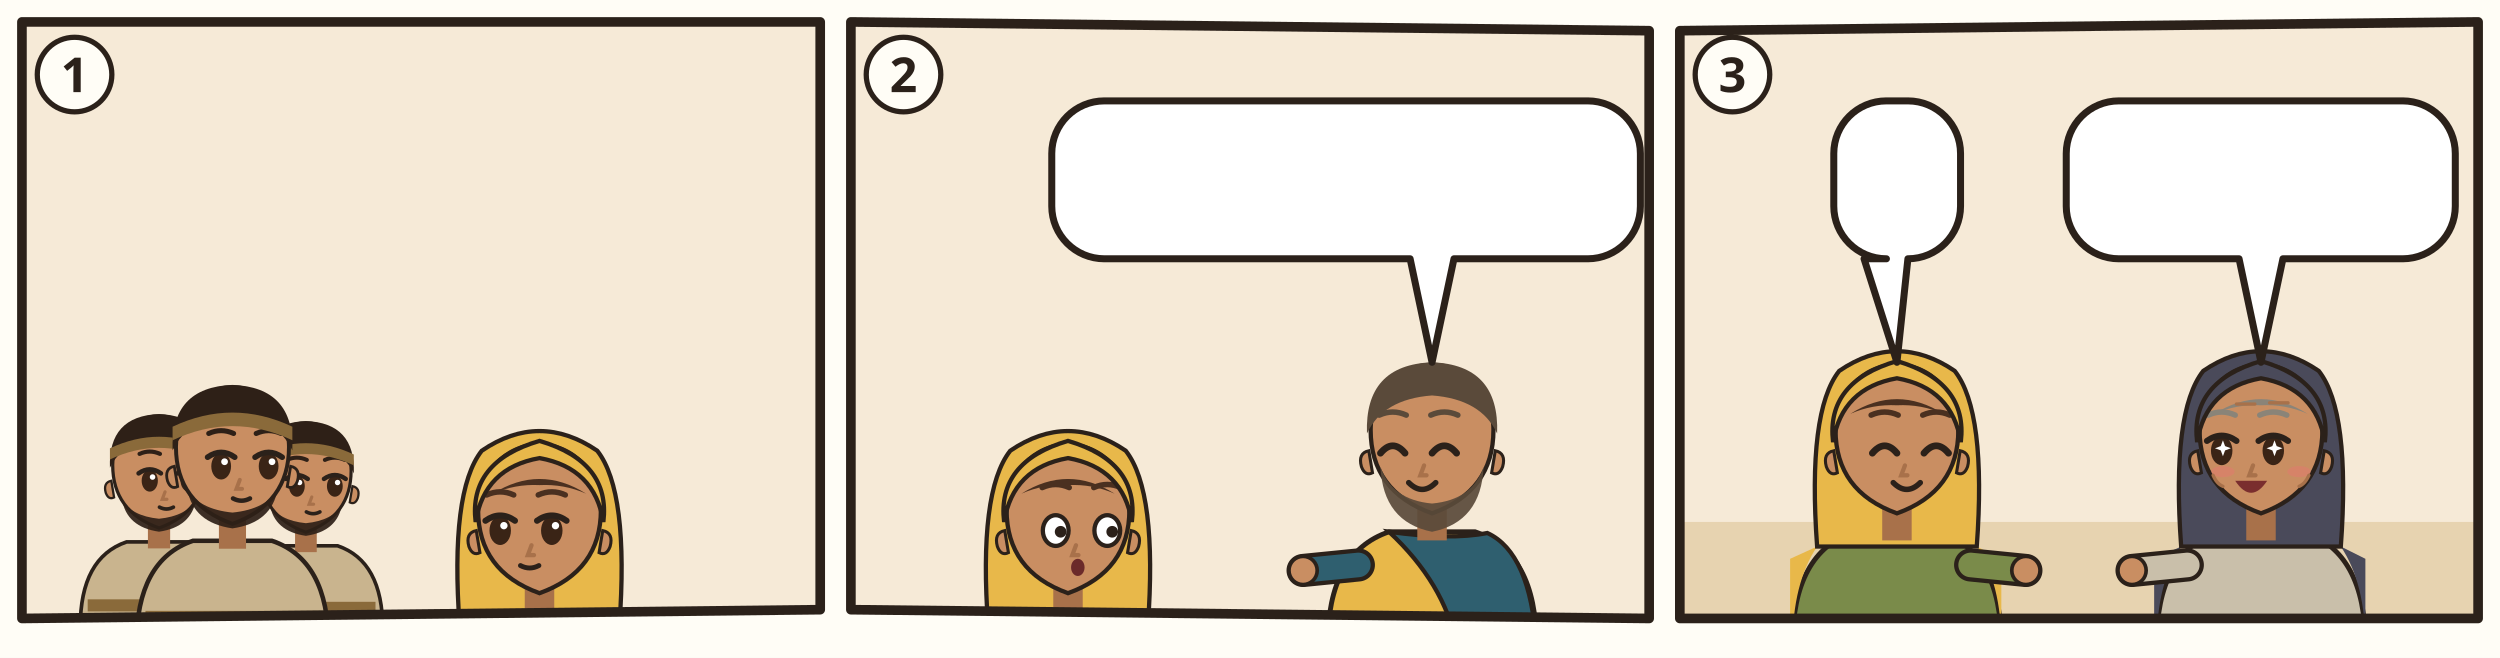
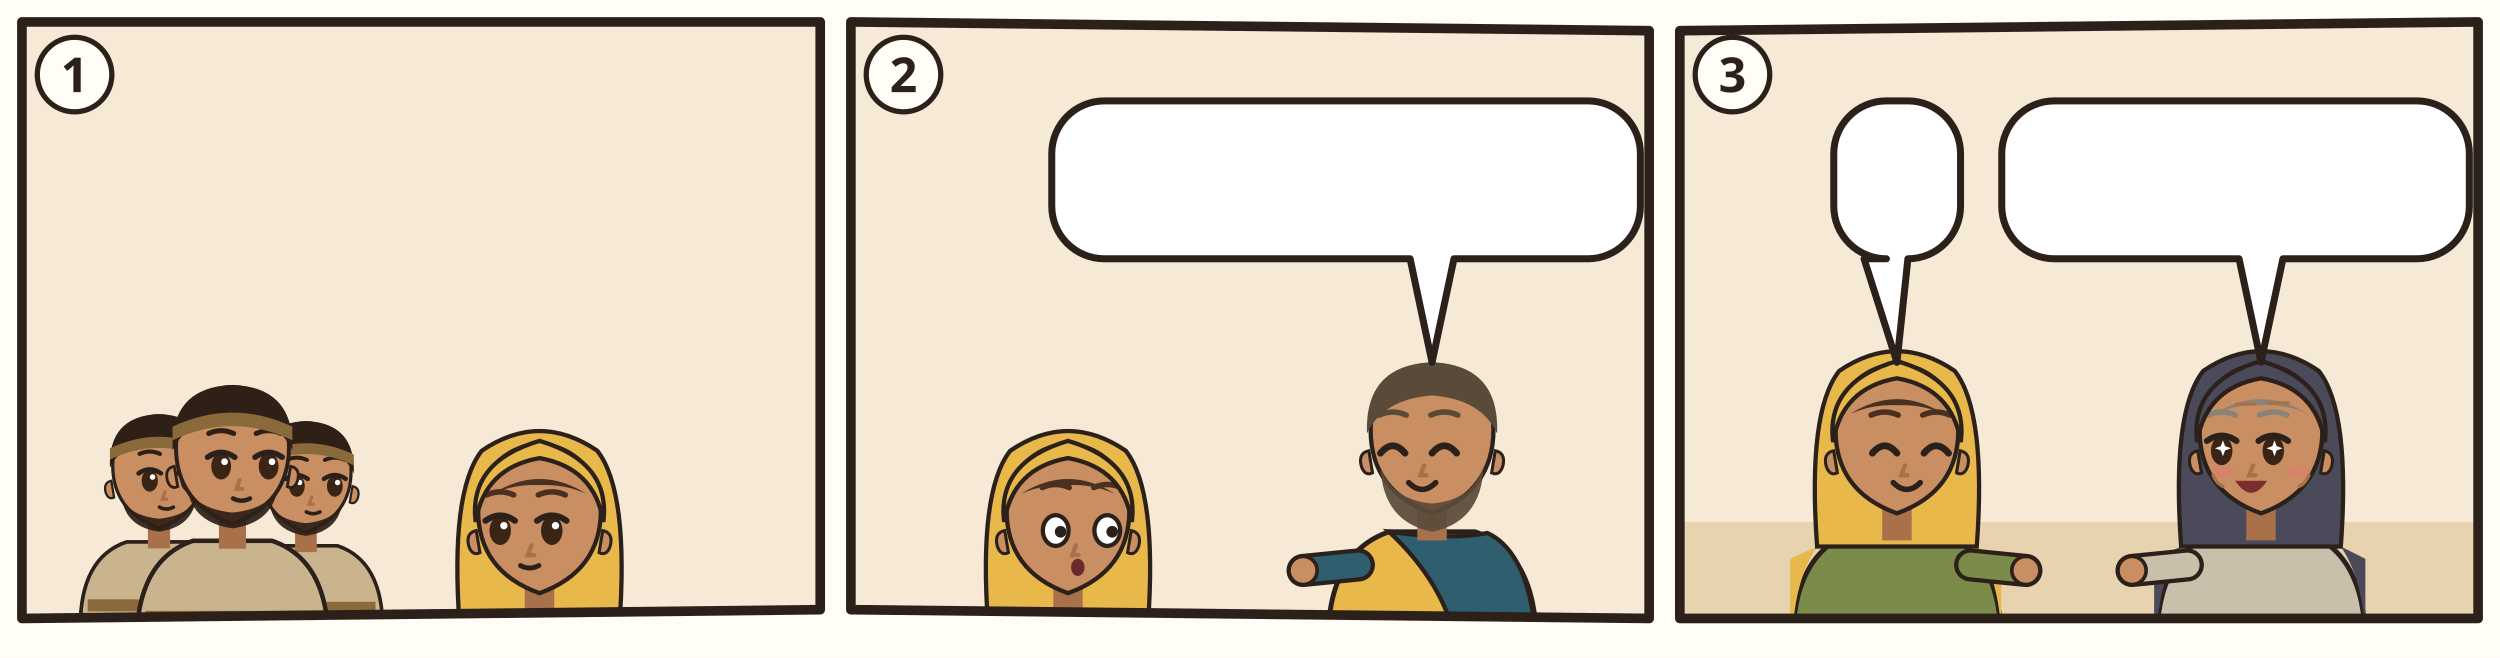
<svg xmlns="http://www.w3.org/2000/svg" viewBox="0 0 380 100">
  <rect width="380" height="100" fill="#FFFDF6" />
  <g transform="translate(2 2) scale(0.6667)">
    <clipPath id="an-cp-rut-002-1">
      <polygon points="2,2 184,2 184,136 2,138" />
    </clipPath>
    <g clip-path="url(#an-cp-rut-002-1)">
      <polygon points="2,2 184,2 184,136 2,138" fill="#F6EAD7" />
      <use href="#an-feld" x="0" y="70" width="186" height="70" />
      <g transform="translate(33.256 104.072) scale(1.05616)">
        <path d="M-17 34Q-17 19-7 15.6L7 15.6Q17 19 17 34z" fill="#C9B48E" stroke="#2B211A" stroke-width=".8" />
        <path d="M-15.4 28h30.8v2.6h-30.8z" fill="#8A6A3A" />
        <path d="M-2.4 11h4.8v6h-4.8z" fill="#A8714A" />
        <path d="M-10 -1Q-10 9 0 12.6Q10 9 10 -1A10 10.6 0 0 0 -10 -1z" fill="#C98E62" stroke="#2B211A" stroke-width=".7" />
        <path d="M10.3 2.4q1.8.4 1.2 2.6-.6 1.6-1.8 1z M-10.3 2.4q-1.8.4-1.2 2.6.6 1.6 1.8 1z" fill="#C98E62" stroke="#2B211A" stroke-width=".5" />
        <path d="M-8 6.4Q-7 12.4 0 13.4Q7 12.4 8 6.4Q6 10 0 10.6Q-6 10-8 6.4z" fill="#2E2017" opacity=".92" />
        <ellipse cx="-2.0" cy="2.4" rx="1.75" ry="2.35" fill="#3A2416" />
        <path d="M-4.4 0.8Q-2.0 -0.9 0.4 0.8" fill="none" stroke="#2B211A" stroke-width="1" stroke-linecap="round" />
        <circle cx="-1.4" cy="1.6" r=".6" fill="#FFF" />
        <ellipse cx="6.4" cy="2.4" rx="1.75" ry="2.35" fill="#3A2416" />
        <path d="M4.0 0.8Q6.4 -0.9 8.8 0.8" fill="none" stroke="#2B211A" stroke-width="1" stroke-linecap="round" />
        <circle cx="7.0" cy="1.6" r=".6" fill="#FFF" />
        <path d="M-4.2 -3.4Q-2.0 -4.4 0.2 -3.4M4.2 -3.4Q6.4 -4.4 8.6 -3.4" fill="none" stroke="#2E2017" stroke-width=".9" stroke-linecap="round" />
        <path d="M1.3 4.8l-.6 1.6h1" fill="none" stroke="#A8714A" stroke-width=".7" stroke-linecap="round" />
        <path d="M0.1 8.1Q1.6 8.9 3.1 8.1" fill="none" stroke="#2B211A" stroke-width=".8" stroke-linecap="round" />
        <path d="M-10.6-.4Q-11-11.6 0-12Q11-11.6 10.6-.4Q8-6 0-6.6Q-8-6-10.6-.4z" fill="#2E2017" />
        <path d="M-10.6-4.6Q0-9.6 10.6-4.6v2.4Q0-7.2-10.6-2.2z" fill="#8A6A3A" />
      </g>
      <g transform="translate(66.744 105.36) scale(1.0304)">
        <path d="M-17 34Q-17 19-7 15.6L7 15.6Q17 19 17 34z" fill="#C9B48E" stroke="#2B211A" stroke-width=".8" />
        <path d="M-15.4 28h30.8v2.6h-30.8z" fill="#8A6A3A" />
        <path d="M-2.4 11h4.8v6h-4.8z" fill="#A8714A" />
        <path d="M-10 -1Q-10 9 0 12.6Q10 9 10 -1A10 10.6 0 0 0 -10 -1z" fill="#C98E62" stroke="#2B211A" stroke-width=".7" />
        <path d="M10.3 2.4q1.8.4 1.2 2.6-.6 1.6-1.8 1z M-10.3 2.4q-1.8.4-1.2 2.6.6 1.6 1.8 1z" fill="#C98E62" stroke="#2B211A" stroke-width=".5" />
        <path d="M-8 6.4Q-7 12.4 0 13.4Q7 12.4 8 6.4Q6 10 0 10.6Q-6 10-8 6.4z" fill="#2E2017" opacity=".92" />
        <ellipse cx="-2.0" cy="2.4" rx="1.75" ry="2.35" fill="#3A2416" />
        <path d="M-4.4 0.8Q-2.0 -0.9 0.4 0.8" fill="none" stroke="#2B211A" stroke-width="1" stroke-linecap="round" />
        <circle cx="-1.4" cy="1.6" r=".6" fill="#FFF" />
        <ellipse cx="6.4" cy="2.4" rx="1.75" ry="2.35" fill="#3A2416" />
        <path d="M4.0 0.8Q6.4 -0.9 8.8 0.8" fill="none" stroke="#2B211A" stroke-width="1" stroke-linecap="round" />
        <circle cx="7.0" cy="1.6" r=".6" fill="#FFF" />
        <path d="M-4.2 -3.4Q-2.0 -4.4 0.2 -3.4M4.2 -3.4Q6.4 -4.4 8.6 -3.4" fill="none" stroke="#2E2017" stroke-width=".9" stroke-linecap="round" />
        <path d="M1.3 4.8l-.6 1.6h1" fill="none" stroke="#A8714A" stroke-width=".7" stroke-linecap="round" />
        <path d="M0.1 8.1Q1.6 8.9 3.1 8.1" fill="none" stroke="#2B211A" stroke-width=".8" stroke-linecap="round" />
        <path d="M-10.6-.4Q-11-11.6 0-12Q11-11.6 10.6-.4Q8-6 0-6.6Q-8-6-10.6-.4z" fill="#2E2017" />
        <path d="M-10.6-4.6Q0-9.6 10.6-4.6v2.4Q0-7.2-10.6-2.2z" fill="#8A6A3A" />
      </g>
      <g transform="translate(50 100.208) scale(1.288)">
        <path d="M-17 34Q-17 19-7 15.6L7 15.6Q17 19 17 34z" fill="#C9B48E" stroke="#2B211A" stroke-width=".8" />
        <path d="M-15.4 28h30.8v2.6h-30.8z" fill="#8A6A3A" />
        <path d="M-2.4 11h4.8v6h-4.8z" fill="#A8714A" />
        <path d="M-10 -1Q-10 9 0 12.6Q10 9 10 -1A10 10.6 0 0 0 -10 -1z" fill="#C98E62" stroke="#2B211A" stroke-width=".7" />
        <path d="M10.3 2.4q1.8.4 1.2 2.6-.6 1.6-1.8 1z M-10.3 2.4q-1.8.4-1.2 2.6.6 1.6 1.8 1z" fill="#C98E62" stroke="#2B211A" stroke-width=".5" />
        <path d="M-8 6.4Q-7 12.4 0 13.4Q7 12.4 8 6.4Q6 10 0 10.6Q-6 10-8 6.4z" fill="#2E2017" opacity=".92" />
        <ellipse cx="-2.0" cy="2.4" rx="1.75" ry="2.35" fill="#3A2416" />
        <path d="M-4.4 0.8Q-2.0 -0.9 0.4 0.8" fill="none" stroke="#2B211A" stroke-width="1" stroke-linecap="round" />
        <circle cx="-1.4" cy="1.6" r=".6" fill="#FFF" />
        <ellipse cx="6.4" cy="2.4" rx="1.75" ry="2.35" fill="#3A2416" />
        <path d="M4.0 0.8Q6.4 -0.9 8.8 0.8" fill="none" stroke="#2B211A" stroke-width="1" stroke-linecap="round" />
        <circle cx="7.0" cy="1.6" r=".6" fill="#FFF" />
        <path d="M-4.2 -3.4Q-2.0 -4.4 0.2 -3.4M4.2 -3.4Q6.4 -4.4 8.6 -3.4" fill="none" stroke="#2E2017" stroke-width=".9" stroke-linecap="round" />
        <path d="M1.3 4.8l-.6 1.6h1" fill="none" stroke="#A8714A" stroke-width=".7" stroke-linecap="round" />
        <path d="M0.1 8.1Q1.6 8.9 3.1 8.1" fill="none" stroke="#2B211A" stroke-width=".8" stroke-linecap="round" />
        <path d="M-10.6-.4Q-11-11.6 0-12Q11-11.6 10.6-.4Q8-6 0-6.6Q-8-6-10.6-.4z" fill="#2E2017" />
        <path d="M-10.6-4.6Q0-9.6 10.6-4.6v2.4Q0-7.2-10.6-2.2z" fill="#8A6A3A" />
        <use href="#an-a-aehren" x="-4" y="18" width="16" height="12" />
      </g>
      <g transform="translate(120 114.6) scale(1.4)">
        <path d="M-17 34Q-17 19-7 15.6L7 15.6Q17 19 17 34z" fill="#7A8B4A" stroke="#2B211A" stroke-width=".8" />
        <path d="M-13 18Q-17 24-17 34h-.4V20zM13 18Q17 24 17 34V20z" fill="#E8B84A" />
        <path d="M-13 18Q-14.6-4-9.4-10.6Q0-17 9.4-10.6Q14.6-4 13 18z" fill="#E8B84A" stroke="#2B211A" stroke-width=".7" />
        <path d="M-2.4 11h4.8v6h-4.8z" fill="#A8714A" />
        <path d="M-10 -1Q-10 9 0 12.6Q10 9 10 -1A10 10.6 0 0 0 -10 -1z" fill="#C98E62" stroke="#2B211A" stroke-width=".7" />
        <path d="M10.3 2.4q1.8.4 1.2 2.6-.6 1.6-1.8 1z M-10.3 2.4q-1.8.4-1.2 2.6.6 1.6 1.8 1z" fill="#C98E62" stroke="#2B211A" stroke-width=".5" />
        <ellipse cx="-6.4" cy="2.4" rx="1.75" ry="2.35" fill="#3A2416" />
        <path d="M-8.8 0.8Q-6.4 -0.9 -4.0 0.8" fill="none" stroke="#2B211A" stroke-width="1" stroke-linecap="round" />
        <circle cx="-5.8" cy="1.6" r=".6" fill="#FFF" />
        <ellipse cx="2.0" cy="2.4" rx="1.75" ry="2.35" fill="#3A2416" />
        <path d="M-0.4 0.8Q2.0 -0.9 4.4 0.8" fill="none" stroke="#2B211A" stroke-width="1" stroke-linecap="round" />
        <circle cx="2.6" cy="1.6" r=".6" fill="#FFF" />
        <path d="M-8.6 -3.4Q-6.4 -4.4 -4.2 -3.4M-0.2 -3.4Q2.0 -4.4 4.2 -3.4" fill="none" stroke="#4A3020" stroke-width=".9" stroke-linecap="round" />
        <path d="M-1.3 4.8l-.6 1.6h1" fill="none" stroke="#A8714A" stroke-width=".7" stroke-linecap="round" />
        <path d="M-3.1 8.1Q-1.6 8.9 -0.1 8.1" fill="none" stroke="#2B211A" stroke-width=".8" stroke-linecap="round" />
        <path d="M-7.6-3.6Q0-8.4 7.6-3.6Q4-5.2 0-5Q-4-5.2-7.6-3.6z" fill="#4A3020" />
        <path d="M-10.4 1Q-11.6-8.8 0-12.2Q11.6-8.8 10.4 1Q9-7.8 0-9.4Q-9-7.8-10.4 1z" fill="#E8B84A" stroke="#2B211A" stroke-width=".7" />
        <use href="#an-a-garbe" x="-4" y="18" width="16" height="12" />
      </g>
      <use href="#an-garbe" x="146.0" y="100" width="18" height="24" />
    </g>
    <polygon points="2,2 184,2 184,136 2,138" fill="none" stroke="#2B211A" stroke-width="2.2" stroke-linejoin="round" />
    <circle cx="14" cy="14" r="8.5" fill="#FFFDF6" stroke="#2B211A" stroke-width="1.2" />
    <text x="14" y="18" text-anchor="middle" font-family="sans-serif" font-size="11" font-weight="700" fill="#2B211A">1</text>
  </g>
  <g transform="translate(128 2) scale(0.6667)">
    <clipPath id="an-cp-rut-002-2">
      <polygon points="2,2 184,4 184,138 2,136" />
    </clipPath>
    <g clip-path="url(#an-cp-rut-002-2)">
      <polygon points="2,2 184,4 184,138 2,136" fill="#F6EAD7" />
      <use href="#an-feld" x="0" y="70" width="186" height="70" />
      <g transform="translate(51.5 114.6) scale(1.4)">
        <path d="M-17 34Q-17 19-7 15.6L7 15.6Q17 19 17 34z" fill="#7A8B4A" stroke="#2B211A" stroke-width=".8" />
        <path d="M-13 18Q-17 24-17 34h-.4V20zM13 18Q17 24 17 34V20z" fill="#E8B84A" />
        <path d="M-13 18Q-14.6-4-9.4-10.6Q0-17 9.4-10.6Q14.6-4 13 18z" fill="#E8B84A" stroke="#2B211A" stroke-width=".7" />
        <path d="M-2.4 11h4.8v6h-4.8z" fill="#A8714A" />
        <path d="M-10 -1Q-10 9 0 12.6Q10 9 10 -1A10 10.6 0 0 0 -10 -1z" fill="#C98E62" stroke="#2B211A" stroke-width=".7" />
        <path d="M10.3 2.4q1.8.4 1.2 2.6-.6 1.6-1.8 1z M-10.3 2.4q-1.8.4-1.2 2.6.6 1.6 1.8 1z" fill="#C98E62" stroke="#2B211A" stroke-width=".5" />
        <ellipse cx="-2.0" cy="2.4" rx="2.1" ry="2.5" fill="#FFF" stroke="#2B211A" stroke-width=".7" />
        <circle cx="-1.2" cy="2.6" r=".95" fill="#2B211A" />
        <ellipse cx="6.4" cy="2.4" rx="2.1" ry="2.5" fill="#FFF" stroke="#2B211A" stroke-width=".7" />
        <circle cx="7.2" cy="2.6" r=".95" fill="#2B211A" />
        <path d="M-4.2 -4.6Q-2.0 -5.6 0.2 -4.6M4.2 -4.6Q6.4 -5.6 8.6 -4.6" fill="none" stroke="#4A3020" stroke-width=".9" stroke-linecap="round" />
        <path d="M1.3 4.8l-.6 1.6h1" fill="none" stroke="#A8714A" stroke-width=".7" stroke-linecap="round" />
        <ellipse cx="1.6" cy="8.4" rx="1.1" ry="1.4" fill="#6B2A2A" />
        <path d="M-7.6-3.6Q0-8.4 7.6-3.6Q4-5.2 0-5Q-4-5.2-7.6-3.6z" fill="#4A3020" />
        <path d="M-10.4 1Q-11.6-8.8 0-12.2Q11.6-8.8 10.4 1Q9-7.8 0-9.4Q-9-7.8-10.4 1z" fill="#E8B84A" stroke="#2B211A" stroke-width=".7" />
        <use href="#an-a-garbe" x="-4" y="18" width="16" height="12" />
      </g>
      <g transform="translate(134.5 96.4) scale(1.4)">
        <path d="M-17 34Q-17 19-7 15.6L7 15.6Q17 19 17 34z" fill="#E8B84A" stroke="#2B211A" stroke-width=".8" />
        <path d="M-7 15.6Q3 17 9 15.8Q16 19 17 34L4 34Q2 24-7 15.6z" fill="#2F5F6F" stroke="#2B211A" stroke-width=".7" />
        <path d="M-12 21L-21.0 21.9" stroke="#2B211A" stroke-width="5.4" stroke-linecap="round" />
        <path d="M-12 21L-21.0 21.9" stroke="#2F5F6F" stroke-width="4" stroke-linecap="round" />
        <circle cx="-21.0" cy="21.9" r="2.3" fill="#C98E62" stroke="#2B211A" stroke-width=".6" />
        <path d="M-2.4 11h4.8v6h-4.8z" fill="#A8714A" />
        <path d="M-10 -1Q-10 9 0 12.6Q10 9 10 -1A10 10.6 0 0 0 -10 -1z" fill="#C98E62" stroke="#2B211A" stroke-width=".7" />
        <path d="M10.3 2.4q1.8.4 1.2 2.6-.6 1.6-1.8 1z M-10.3 2.4q-1.8.4-1.2 2.6.6 1.6 1.8 1z" fill="#C98E62" stroke="#2B211A" stroke-width=".5" />
        <path d="M-8.4 5Q-8 14 0 15.6Q8 14 8.4 5Q6.6 10.4 0 11Q-6.6 10.4-8.4 5z" fill="#5A4A3A" opacity=".92" />
        <path d="M-8.4 2.8Q-6.4 0.4 -4.4 2.8" fill="none" stroke="#2B211A" stroke-width="1.1" stroke-linecap="round" />
        <path d="M-0.0 2.8Q2.0 0.4 4.0 2.8" fill="none" stroke="#2B211A" stroke-width="1.1" stroke-linecap="round" />
        <path d="M-8.6 -3.4Q-6.4 -4.4 -4.2 -3.4M-0.2 -3.4Q2.0 -4.4 4.2 -3.4" fill="none" stroke="#5A4A3A" stroke-width=".9" stroke-linecap="round" />
        <path d="M-1.3 4.8l-.6 1.6h1" fill="none" stroke="#A8714A" stroke-width=".7" stroke-linecap="round" />
        <path d="M-3.8 7.6Q-1.6 9.8 0.6 7.6" fill="none" stroke="#2B211A" stroke-width=".9" stroke-linecap="round" />
        <path d="M-10.6-.4Q-11-11.6 0-12Q11-11.6 10.6-.4Q8-6 0-6.6Q-8-6-10.6-.4z" fill="#5A4A3A" />
        <use href="#an-a-worfel" x="-4" y="18" width="16" height="12" />
      </g>
      <g>
        <path d="M59.8 20H170A12 12 0 0 1 182 32V44A12 12 0 0 1 170 56L139.5 56L134.5 79.6L129.5 56H59.8A12 12 0 0 1 47.8 44V32A12 12 0 0 1 59.8 20Z" fill="#FFFFFF" stroke="#2B211A" stroke-width="1.6" stroke-linejoin="round" />
        <use href="#an-p-noomi" x="53.8" y="26" width="16.9" height="24" />
        <use href="#an-z-treue" x="75.7" y="26" width="32.0" height="24" />
        <use href="#an-gott" x="112.7" y="26" width="24.0" height="24" />
        <use href="#an-z-zuflucht" x="141.7" y="26" width="34.3" height="24" />
      </g>
    </g>
    <polygon points="2,2 184,4 184,138 2,136" fill="none" stroke="#2B211A" stroke-width="2.2" stroke-linejoin="round" />
    <circle cx="14" cy="14" r="8.5" fill="#FFFDF6" stroke="#2B211A" stroke-width="1.2" />
    <text x="14" y="18" text-anchor="middle" font-family="sans-serif" font-size="11" font-weight="700" fill="#2B211A">2</text>
  </g>
  <g transform="translate(254 2) scale(0.6667)">
    <clipPath id="an-cp-rut-002-3">
      <polygon points="2,4 184,2 184,138 2,138" />
    </clipPath>
    <g clip-path="url(#an-cp-rut-002-3)">
      <polygon points="2,4 184,2 184,138 2,138" fill="#F6EAD7" />
      <path d="M0 116h186v24H0z" fill="#E7D3B0" />
      <g transform="translate(51.5 96.4) scale(1.4)">
        <path d="M-17 34Q-17 19-7 15.6L7 15.6Q17 19 17 34z" fill="#7A8B4A" stroke="#2B211A" stroke-width=".8" />
        <path d="M-13 18Q-17 24-17 34h-.4V20zM13 18Q17 24 17 34V20z" fill="#E8B84A" />
        <path d="M12 21L21.0 21.9" stroke="#2B211A" stroke-width="5.4" stroke-linecap="round" />
        <path d="M12 21L21.0 21.9" stroke="#7A8B4A" stroke-width="4" stroke-linecap="round" />
        <circle cx="21.0" cy="21.9" r="2.3" fill="#C98E62" stroke="#2B211A" stroke-width=".6" />
        <path d="M-13 18Q-14.6-4-9.4-10.6Q0-17 9.4-10.6Q14.6-4 13 18z" fill="#E8B84A" stroke="#2B211A" stroke-width=".7" />
        <path d="M-2.4 11h4.8v6h-4.8z" fill="#A8714A" />
        <path d="M-10 -1Q-10 9 0 12.6Q10 9 10 -1A10 10.6 0 0 0 -10 -1z" fill="#C98E62" stroke="#2B211A" stroke-width=".7" />
        <path d="M10.3 2.4q1.8.4 1.2 2.6-.6 1.6-1.8 1z M-10.3 2.4q-1.8.4-1.2 2.6.6 1.6 1.8 1z" fill="#C98E62" stroke="#2B211A" stroke-width=".5" />
        <path d="M-4.0 2.8Q-2.0 0.4 0.0 2.8" fill="none" stroke="#2B211A" stroke-width="1.1" stroke-linecap="round" />
        <path d="M4.4 2.8Q6.4 0.4 8.4 2.8" fill="none" stroke="#2B211A" stroke-width="1.1" stroke-linecap="round" />
        <path d="M-4.2 -3.4Q-2.0 -4.4 0.2 -3.4M4.2 -3.4Q6.4 -4.4 8.6 -3.4" fill="none" stroke="#4A3020" stroke-width=".9" stroke-linecap="round" />
        <path d="M1.3 4.8l-.6 1.6h1" fill="none" stroke="#A8714A" stroke-width=".7" stroke-linecap="round" />
        <path d="M-0.6 7.6Q1.6 9.8 3.8 7.6" fill="none" stroke="#2B211A" stroke-width=".9" stroke-linecap="round" />
        <path d="M-7.6-3.6Q0-8.4 7.6-3.6Q4-5.2 0-5Q-4-5.2-7.6-3.6z" fill="#4A3020" />
        <path d="M-10.4 1Q-11.6-8.8 0-12.2Q11.6-8.8 10.4 1Q9-7.8 0-9.4Q-9-7.8-10.4 1z" fill="#E8B84A" stroke="#2B211A" stroke-width=".7" />
        <use href="#an-gerste" x="-4" y="18" width="16" height="12" />
      </g>
      <g transform="translate(134.5 96.4) scale(1.4)">
        <path d="M-17 34Q-17 19-7 15.6L7 15.6Q17 19 17 34z" fill="#C9BFAA" stroke="#2B211A" stroke-width=".8" />
        <path d="M-13 18Q-17 24-17 34h-.4V20zM13 18Q17 24 17 34V20z" fill="#4A4A5A" />
        <path d="M-12 21L-21.0 21.9" stroke="#2B211A" stroke-width="5.4" stroke-linecap="round" />
        <path d="M-12 21L-21.0 21.9" stroke="#C9BFAA" stroke-width="4" stroke-linecap="round" />
        <circle cx="-21.0" cy="21.9" r="2.3" fill="#C98E62" stroke="#2B211A" stroke-width=".6" />
        <path d="M-13 18Q-14.6-4-9.4-10.6Q0-17 9.4-10.6Q14.6-4 13 18z" fill="#4A4A5A" stroke="#2B211A" stroke-width=".7" />
        <path d="M-2.4 11h4.8v6h-4.8z" fill="#A8714A" />
        <path d="M-10 -1Q-10 9 0 12.6Q10 9 10 -1A10 10.6 0 0 0 -10 -1z" fill="#C98E62" stroke="#2B211A" stroke-width=".7" />
        <path d="M10.3 2.4q1.8.4 1.2 2.6-.6 1.6-1.8 1z M-10.3 2.4q-1.8.4-1.2 2.6.6 1.6 1.8 1z" fill="#C98E62" stroke="#2B211A" stroke-width=".5" />
        <ellipse cx="-6.4" cy="2.4" rx="1.75" ry="2.35" fill="#3A2416" />
        <path d="M-8.8 0.8Q-6.4 -0.9 -4.0 0.8" fill="none" stroke="#2B211A" stroke-width="1" stroke-linecap="round" />
        <path d="M-6.2 0.7l.35 .95.95 .35-.95 .35-.35 .95-.35-.95-.95-.35.95-.35z" fill="#FFF" />
        <ellipse cx="2.0" cy="2.4" rx="1.75" ry="2.35" fill="#3A2416" />
        <path d="M-0.4 0.8Q2.0 -0.9 4.4 0.8" fill="none" stroke="#2B211A" stroke-width="1" stroke-linecap="round" />
        <path d="M2.2 0.7l.35 .95.95 .35-.95 .35-.35 .95-.35-.95-.95-.35.95-.35z" fill="#FFF" />
        <path d="M-8.6 -3.4Q-6.4 -4.4 -4.2 -3.4M-0.2 -3.4Q2.0 -4.4 4.2 -3.4" fill="none" stroke="#8A8478" stroke-width=".9" stroke-linecap="round" />
        <path d="M-1.3 4.8l-.6 1.6h1" fill="none" stroke="#A8714A" stroke-width=".7" stroke-linecap="round" />
        <ellipse cx="-6.2" cy="5.8" rx="1.9" ry=".9" fill="#E07A6E" opacity=".55" />
        <ellipse cx="6.2" cy="5.8" rx="1.9" ry=".9" fill="#E07A6E" opacity=".55" />
        <path d="M-4.2 7.3Q-1.6 11.2 1.0 7.3z" fill="#7A2E2E" />
        <path d="M-7.6-3.6Q0-8.4 7.6-3.6Q4-5.2 0-5Q-4-5.2-7.6-3.6z" fill="#8A8478" />
        <path d="M-10.4 1Q-11.6-8.8 0-12.2Q11.6-8.8 10.4 1Q9-7.8 0-9.4Q-9-7.8-10.4 1z" fill="#4A4A5A" stroke="#2B211A" stroke-width=".7" />
        <path d="M-4-5.2h3M1.4-5.4h3M-7.8 6.4q.6 1.4 1.6 1.8M7.8 6.4q-.6 1.4-1.6 1.8" stroke="#A8714A" stroke-width=".55" stroke-linecap="round" fill="none" />
      </g>
      <g>
        <path d="M49.1 20H54A12 12 0 0 1 66 32V44A12 12 0 0 1 54 56L54 56L51.5 79.6L44 56H49.1A12 12 0 0 1 37.1 44V32A12 12 0 0 1 49.1 20Z" fill="#FFFFFF" stroke="#2B211A" stroke-width="1.6" stroke-linejoin="round" />
        <use href="#an-p-boas" x="43.1" y="26" width="16.9" height="24" />
      </g>
      <g>
-         <path d="M102.1 20H166.8A12 12 0 0 1 178.8 32V44A12 12 0 0 1 166.8 56L139.5 56L134.5 79.6L129.5 56H102.1A12 12 0 0 1 90.1 44V32A12 12 0 0 1 102.1 20Z" fill="#FFFFFF" stroke="#2B211A" stroke-width="1.6" stroke-linejoin="round" />
-         <use href="#an-z-segnen" x="96.1" y="26" width="22.2" height="24" />
-         <use href="#an-p-boas" x="123.3" y="26" width="16.9" height="24" />
-         <use href="#an-z-loesen" x="145.2" y="26" width="27.7" height="24" />
+         <path d="M87.4 20H170A12 12 0 0 1 182 32V44A12 12 0 0 1 170 56L139.5 56L134.5 79.6L129.5 56H87.4A12 12 0 0 1 75.4 44V32A12 12 0 0 1 87.4 20Z" fill="#FFFFFF" stroke="#2B211A" stroke-width="1.6" stroke-linejoin="round" />
+         <use href="#an-z-segnen" x="81.4" y="26" width="22.2" height="24" />
+         <use href="#an-p-boas" x="108.5" y="26" width="16.9" height="24" />
+         <use href="#an-z-loesen" x="130.4" y="26" width="45.6" height="24" />
      </g>
    </g>
    <polygon points="2,4 184,2 184,138 2,138" fill="none" stroke="#2B211A" stroke-width="2.2" stroke-linejoin="round" />
    <circle cx="14" cy="14" r="8.5" fill="#FFFDF6" stroke="#2B211A" stroke-width="1.2" />
    <text x="14" y="18" text-anchor="middle" font-family="sans-serif" font-size="11" font-weight="700" fill="#2B211A">3</text>
  </g>
</svg>
